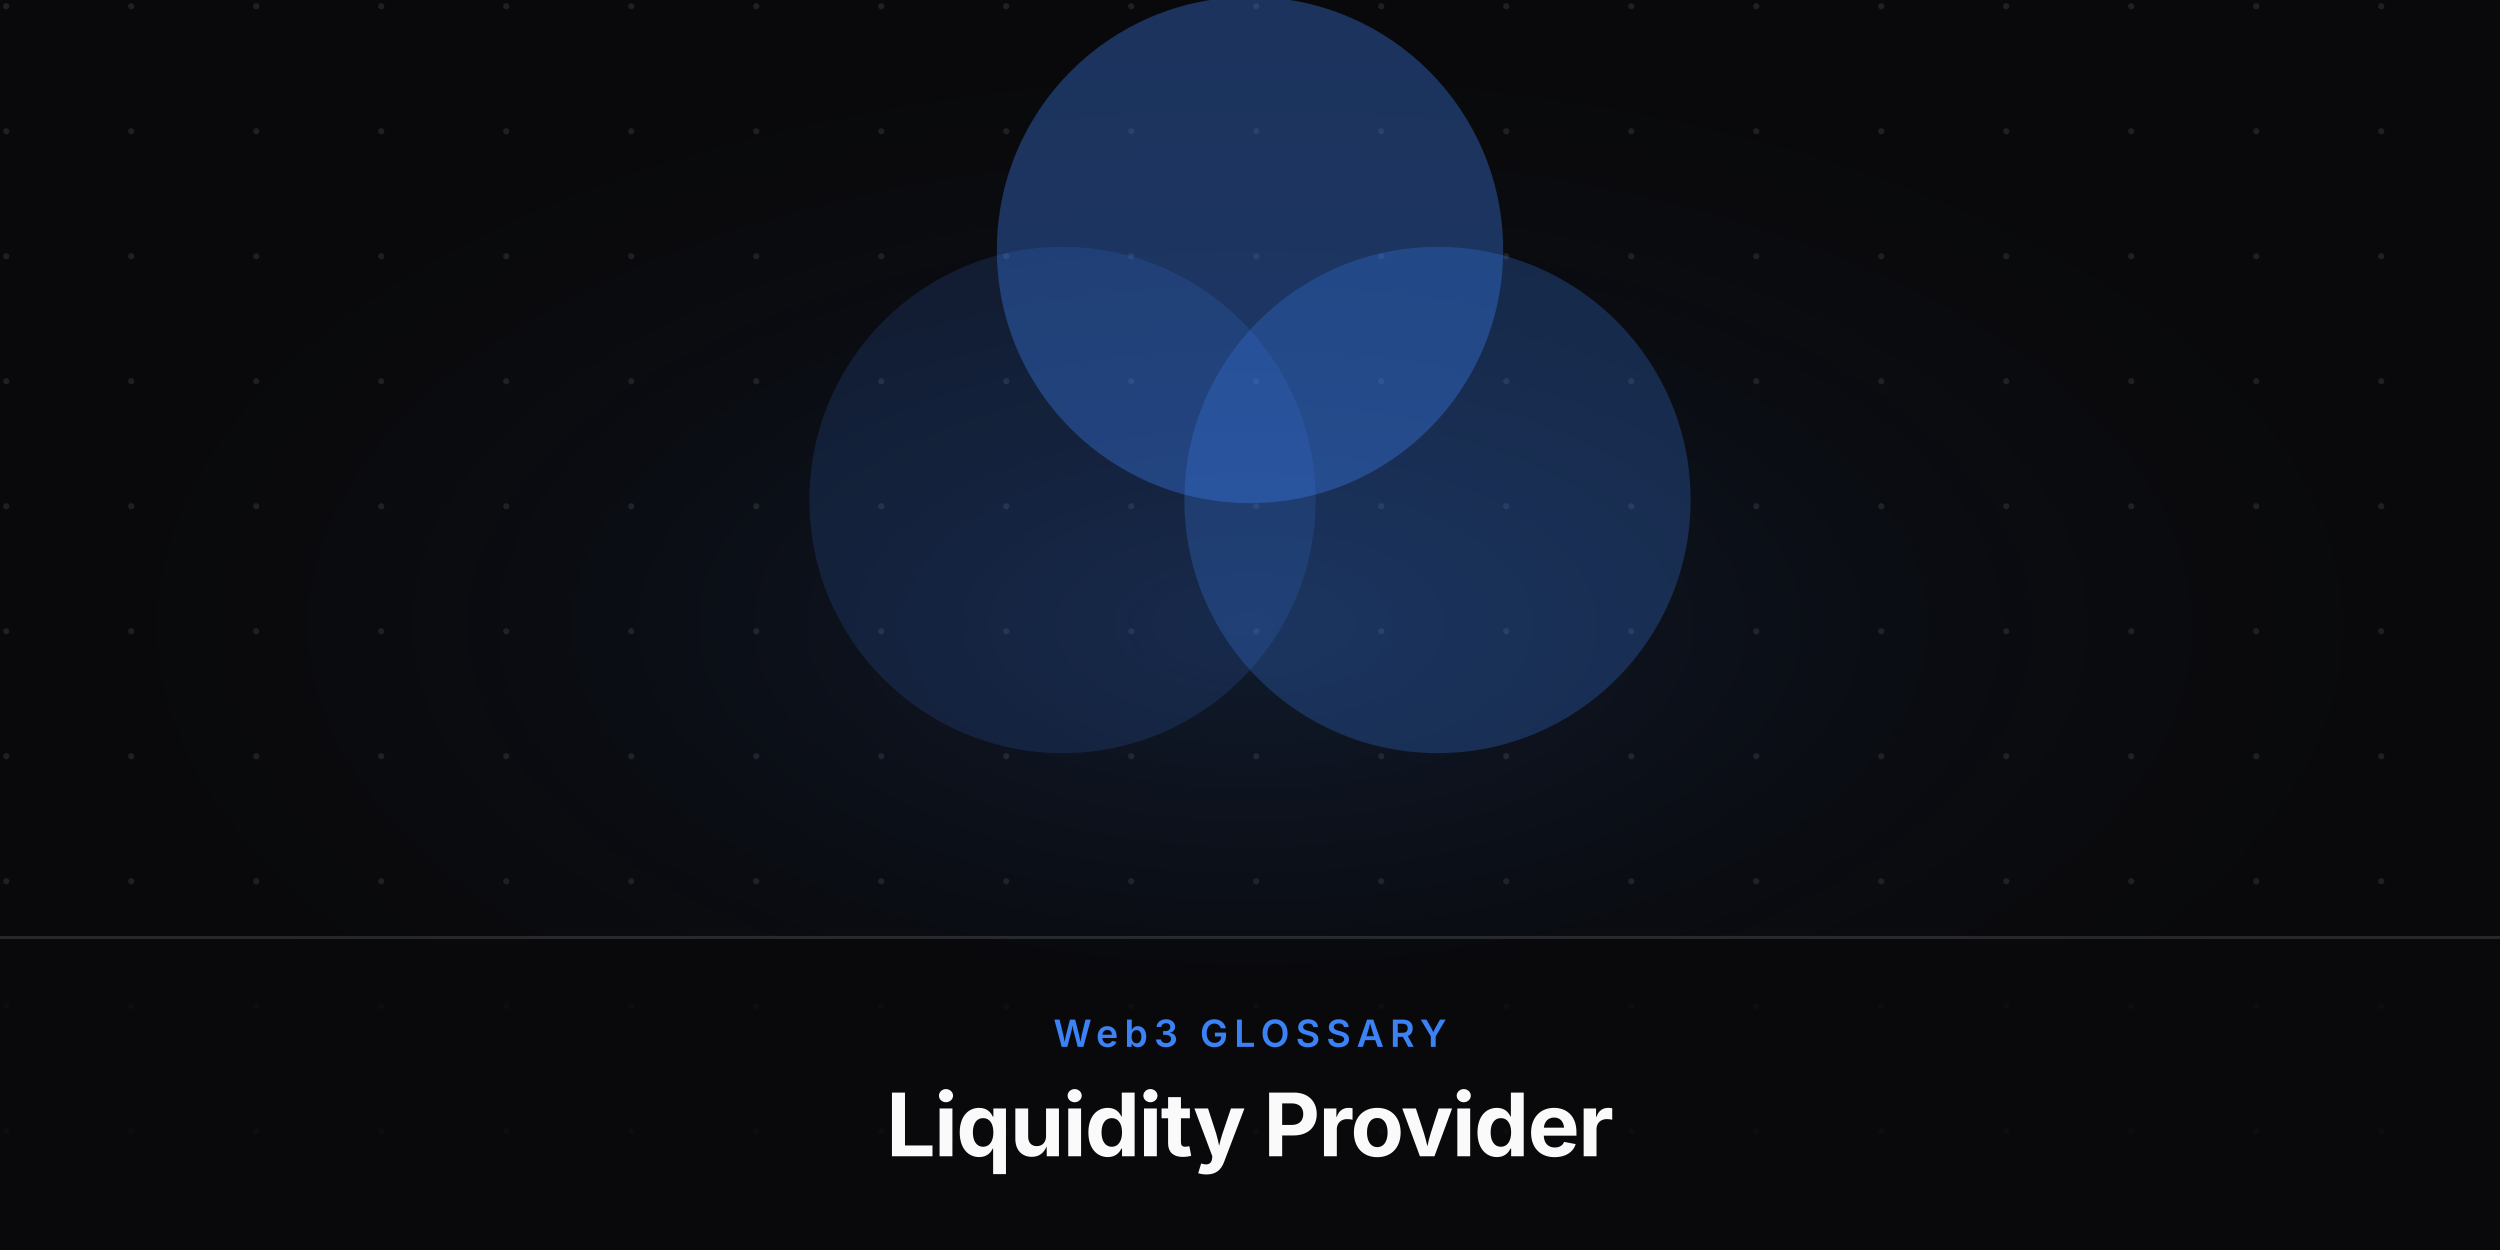
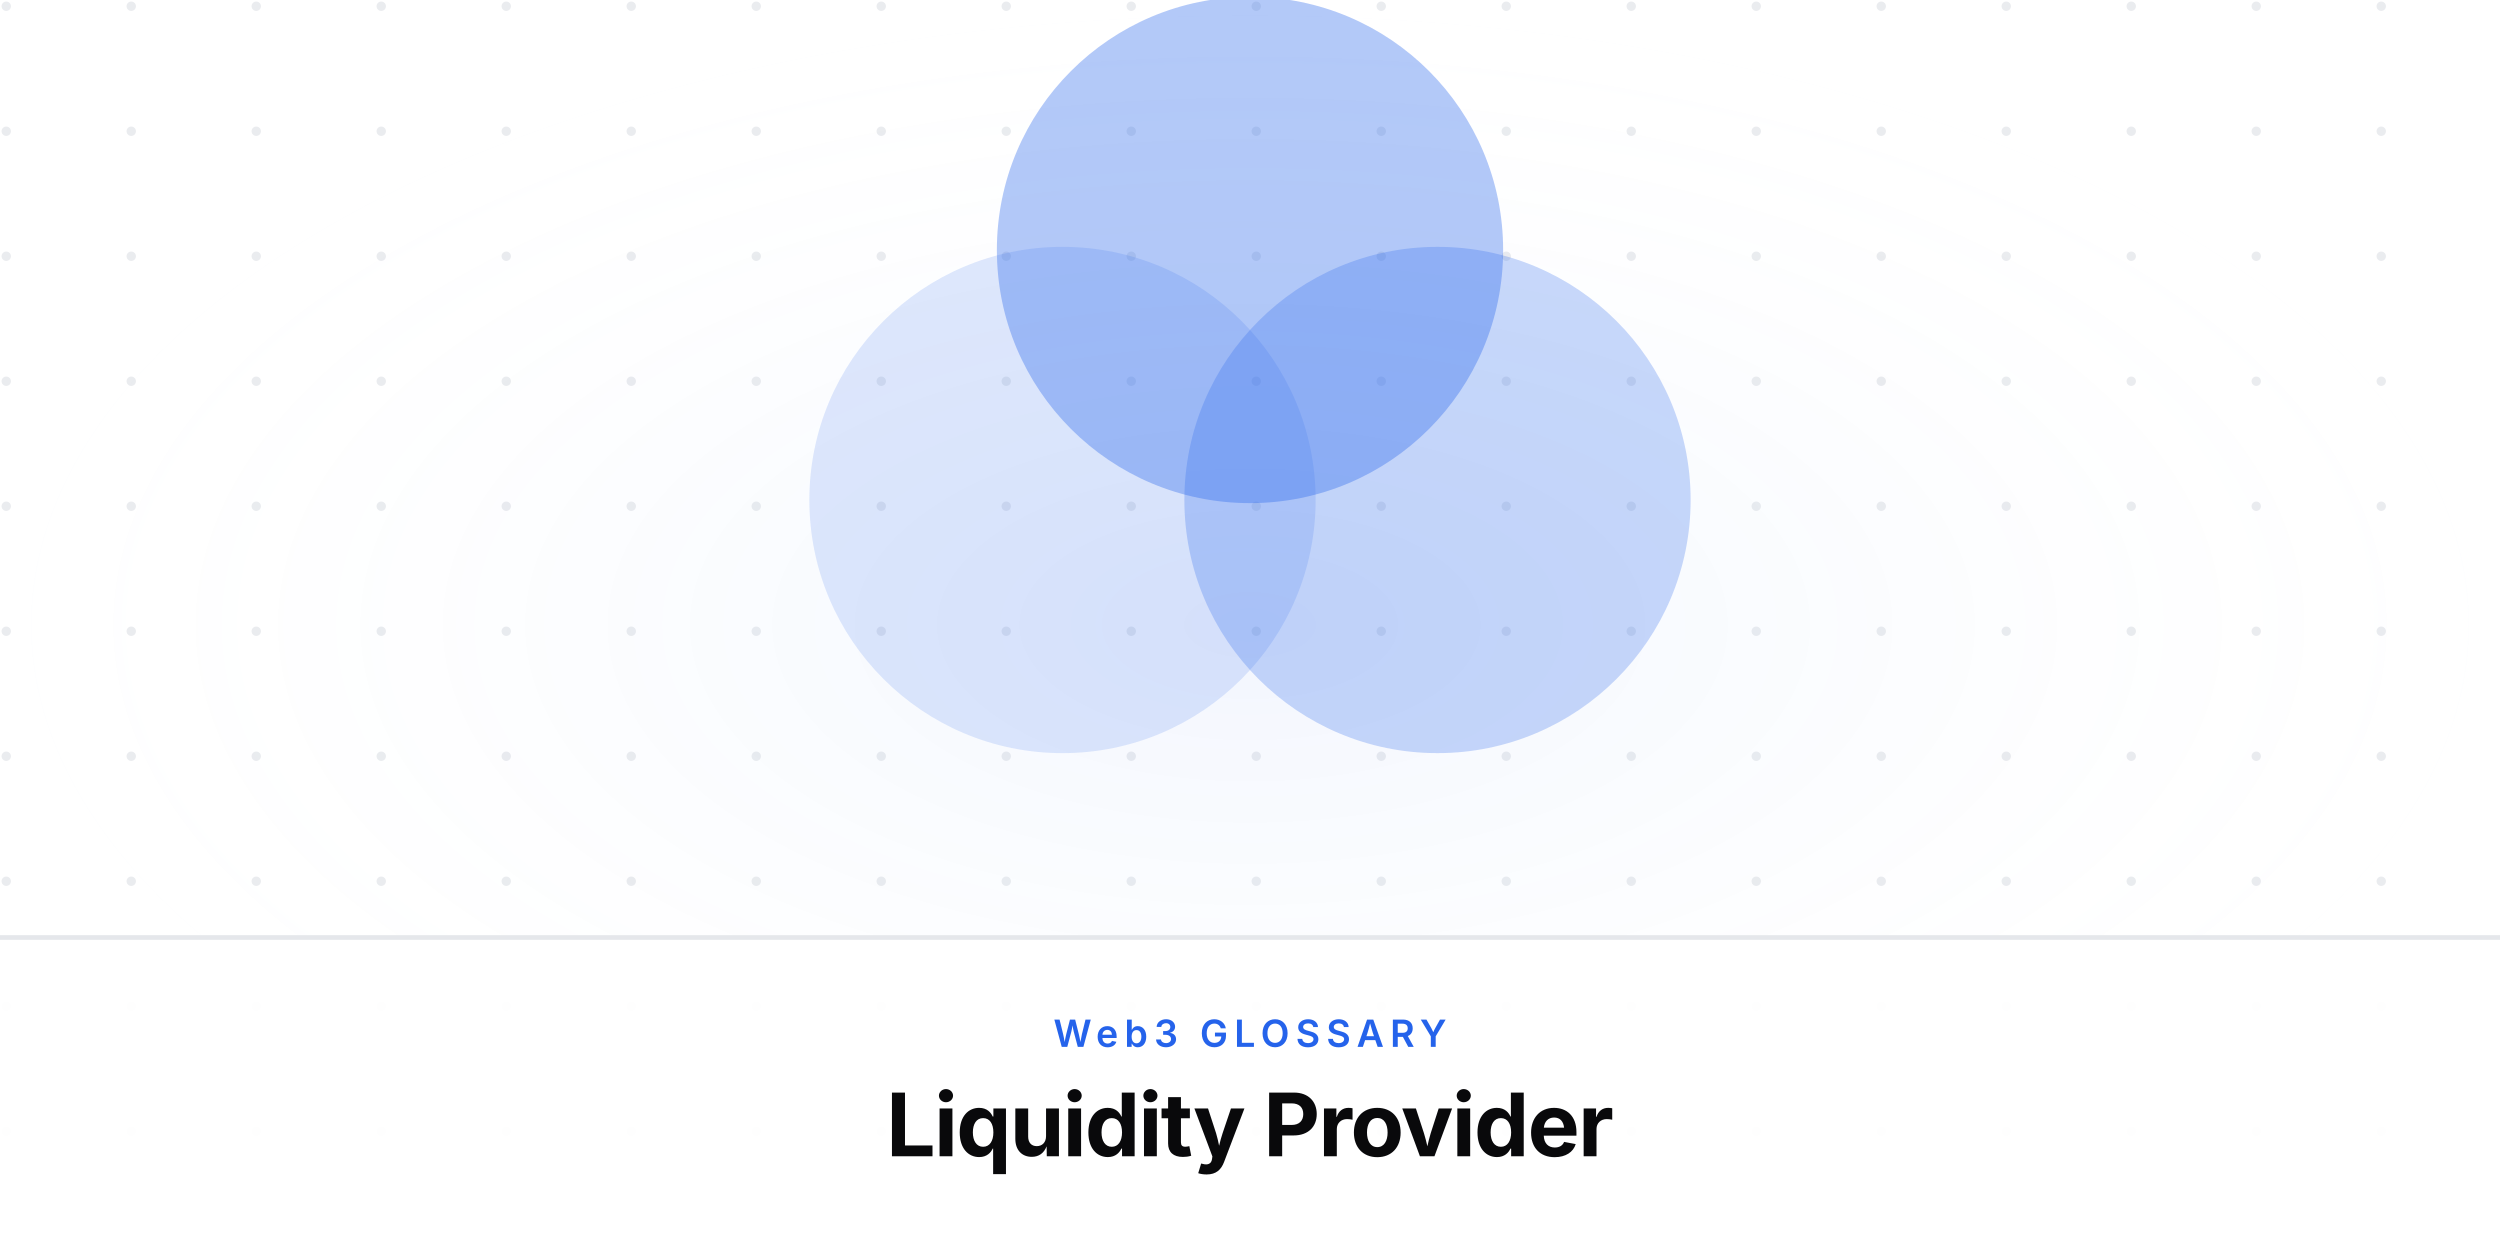
<svg xmlns="http://www.w3.org/2000/svg" viewBox="0 0 800 400" width="800" height="400">
  <defs>
    <radialGradient id="glow" cx="50%" cy="50%" r="50%">
-       <stop offset="0%" stop-color="rgba(59,130,246,0.15)" />
-       <stop offset="100%" stop-color="#09090b" stop-opacity="0" />
+       <stop offset="0%" stop-color="rgba(37,99,235,0.06)" />
+       <stop offset="100%" stop-color="#ffffff" stop-opacity="0" />
    </radialGradient>
    <pattern id="grid" width="40" height="40" patternUnits="userSpaceOnUse">
-       <circle cx="2" cy="2" r="1" fill="#a1a1aa" opacity="0.15" />
+       <circle cx="2" cy="2" r="1.5" fill="#e5e7eb" opacity="0.8" />
    </pattern>
  </defs>
-   <rect width="800" height="400" fill="#09090b" />
+   <rect width="800" height="400" fill="#ffffff" />
  <rect width="800" height="400" fill="url(#grid)" />
  <rect x="0" y="0" width="800" height="400" fill="url(#glow)" />
  <g transform="translate(0, -20)">
-     <circle cx="340" cy="180" r="80" fill="#3b82f6" opacity="0.15" stroke="#3b82f6" stroke-width="2" />
-     <circle cx="460" cy="180" r="80" fill="#3b82f6" opacity="0.25" stroke="#3b82f6" stroke-width="2" />
-     <circle cx="400" cy="100" r="80" fill="#3b82f6" opacity="0.35" stroke="#3b82f6" stroke-width="2" />
+     <circle cx="340" cy="180" r="80" fill="#2563eb" opacity="0.15" stroke="#2563eb" stroke-width="2" />
+     <circle cx="460" cy="180" r="80" fill="#2563eb" opacity="0.25" stroke="#2563eb" stroke-width="2" />
+     <circle cx="400" cy="100" r="80" fill="#2563eb" opacity="0.35" stroke="#2563eb" stroke-width="2" />
  </g>
-   <rect x="0" y="300" width="800" height="100" fill="#09090b" opacity="0.8" />
-   <line x1="0" y1="300" x2="800" y2="300" stroke="#a1a1aa" stroke-opacity="0.2" stroke-width="1" />
-   <text x="400" y="335" font-family="'Inter',sans-serif" font-weight="600" font-size="12" fill="#3b82f6" text-anchor="middle" letter-spacing="2" text-transform="uppercase">Web3 GLOSSARY</text>
-   <text x="400" y="370" font-family="'Inter',sans-serif" font-weight="700" font-size="28" fill="#fafafa" text-anchor="middle" letter-spacing="-0.5">Liquidity Provider</text>
+   <rect x="0" y="300" width="800" height="100" fill="#ffffff" opacity="0.95" />
+   <line x1="0" y1="300" x2="800" y2="300" stroke="#e5e7eb" stroke-opacity="1" stroke-width="1.5" />
+   <text x="400" y="335" font-family="'Inter',sans-serif" font-weight="600" font-size="12" fill="#2563eb" text-anchor="middle" letter-spacing="2" text-transform="uppercase">Web3 GLOSSARY</text>
+   <text x="400" y="370" font-family="'Inter',sans-serif" font-weight="700" font-size="28" fill="#09090b" text-anchor="middle" letter-spacing="-0.5">Liquidity Provider</text>
</svg>
